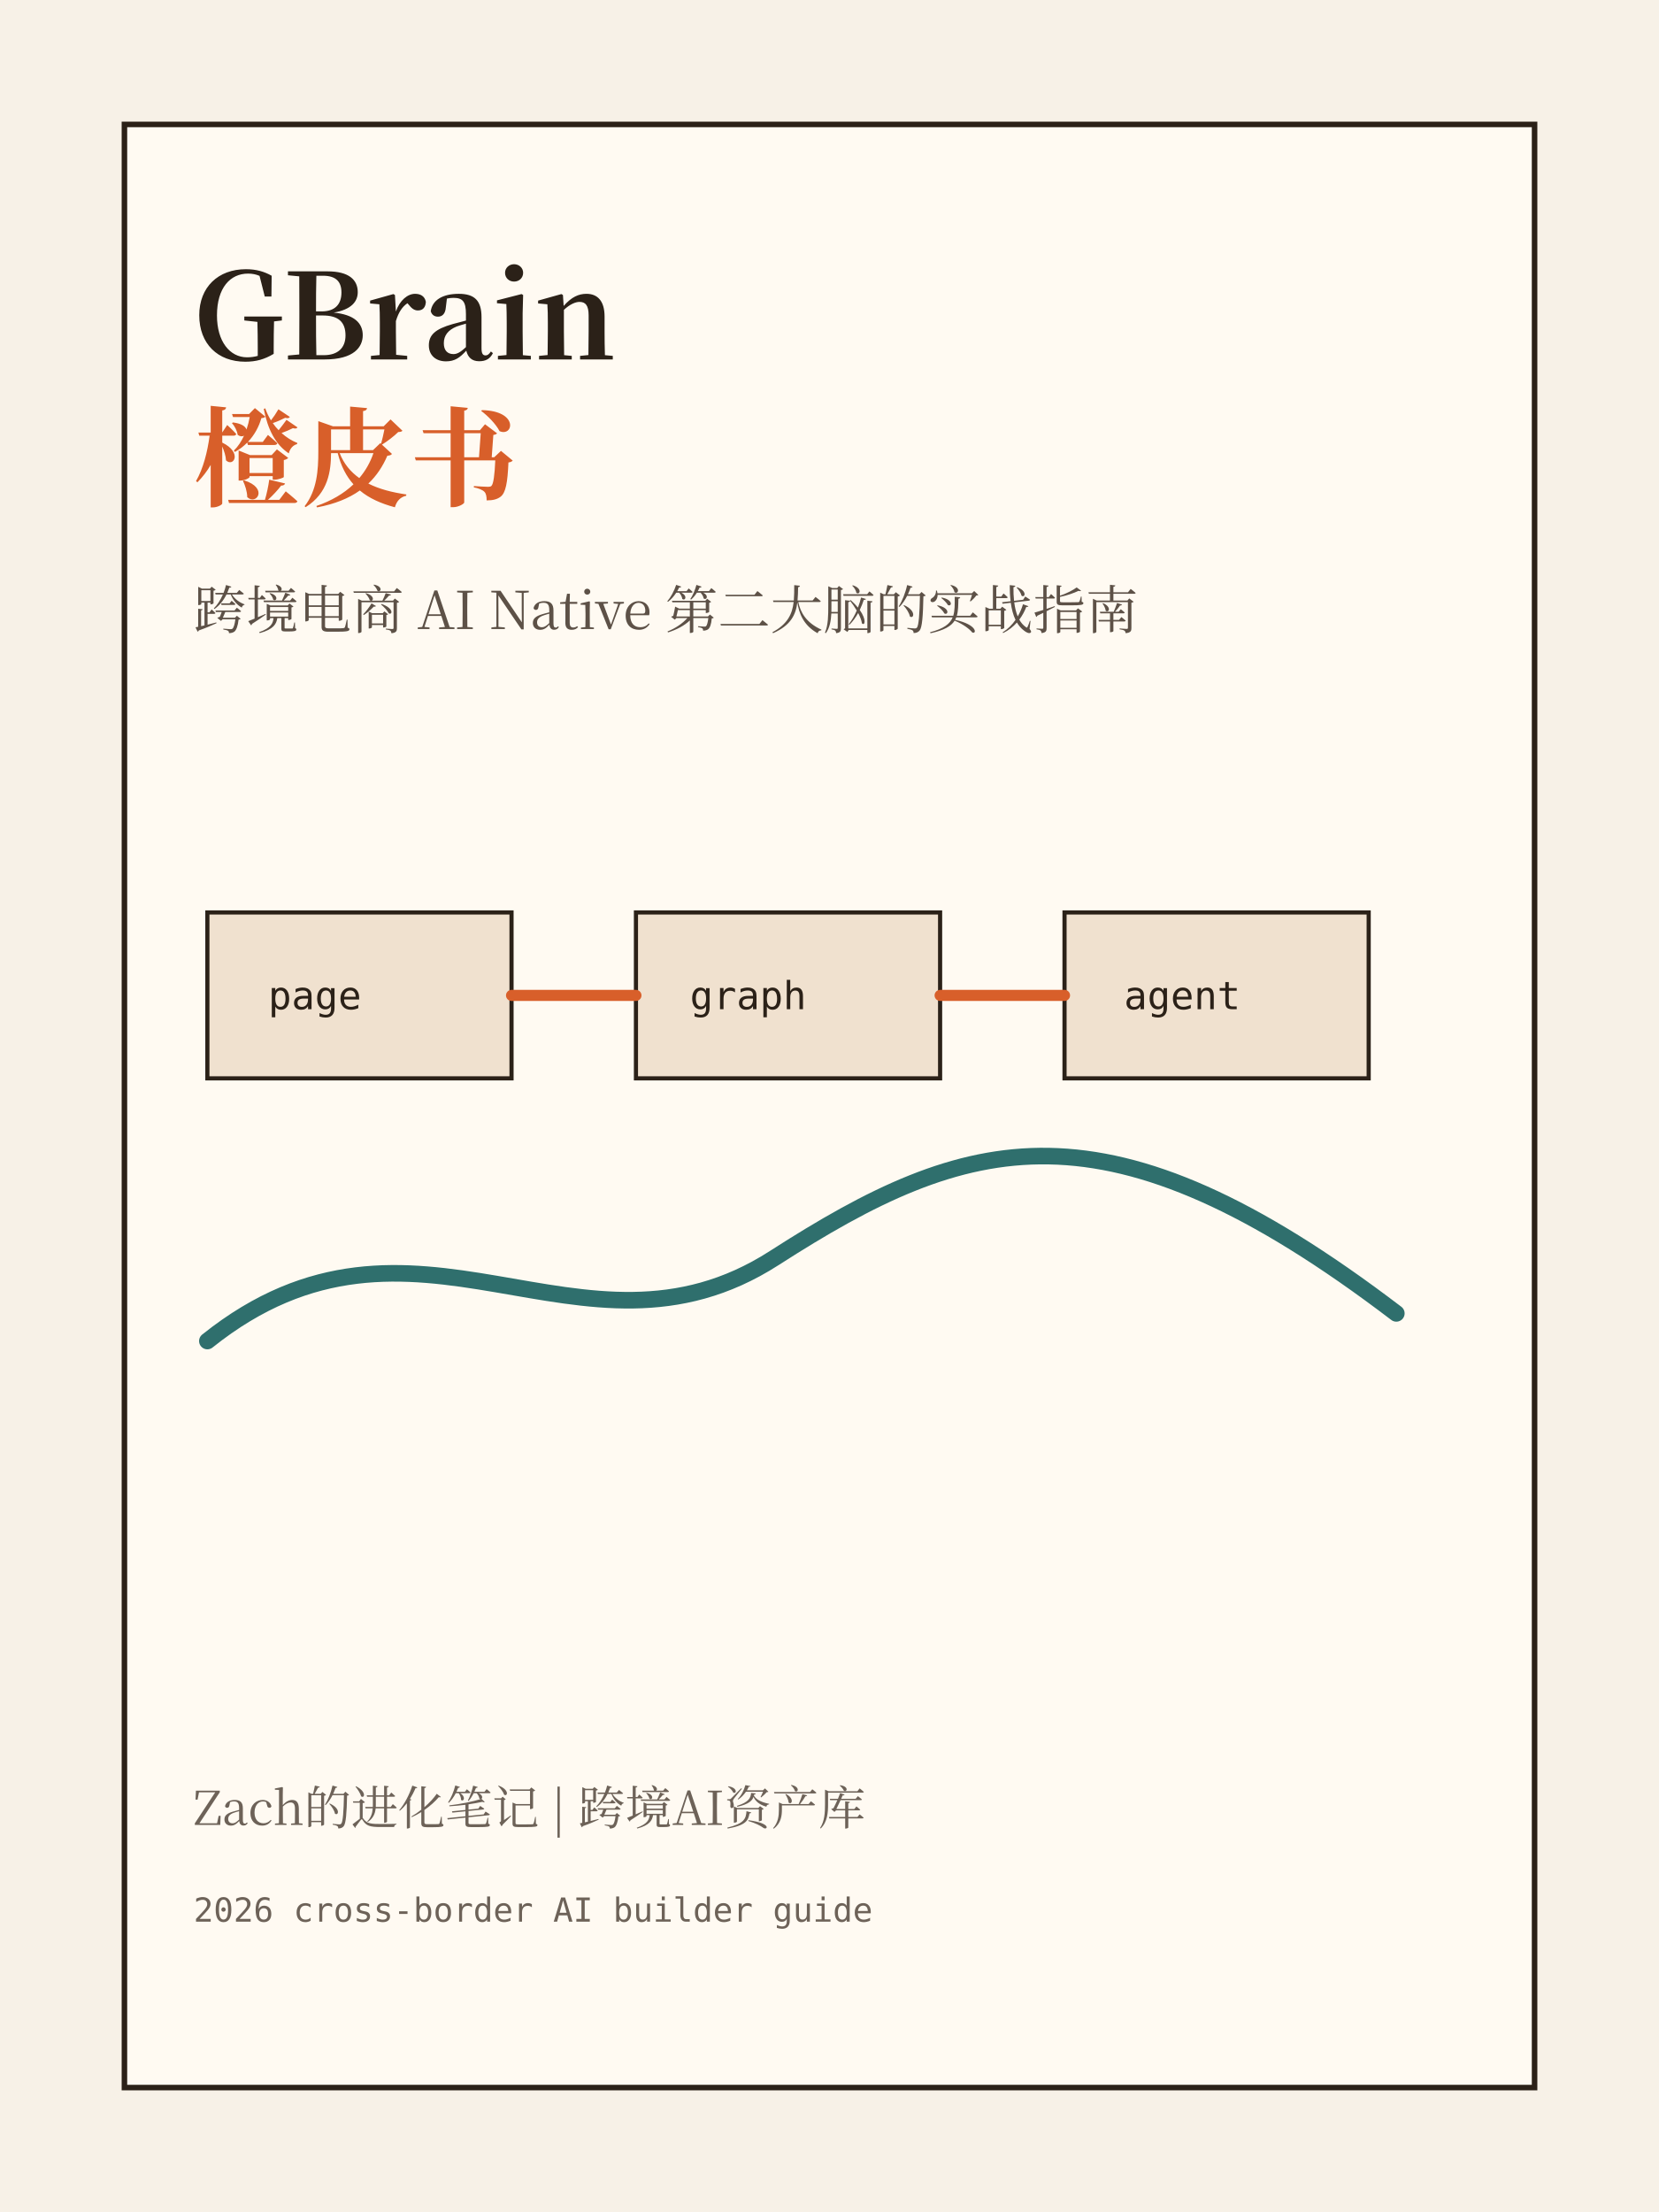
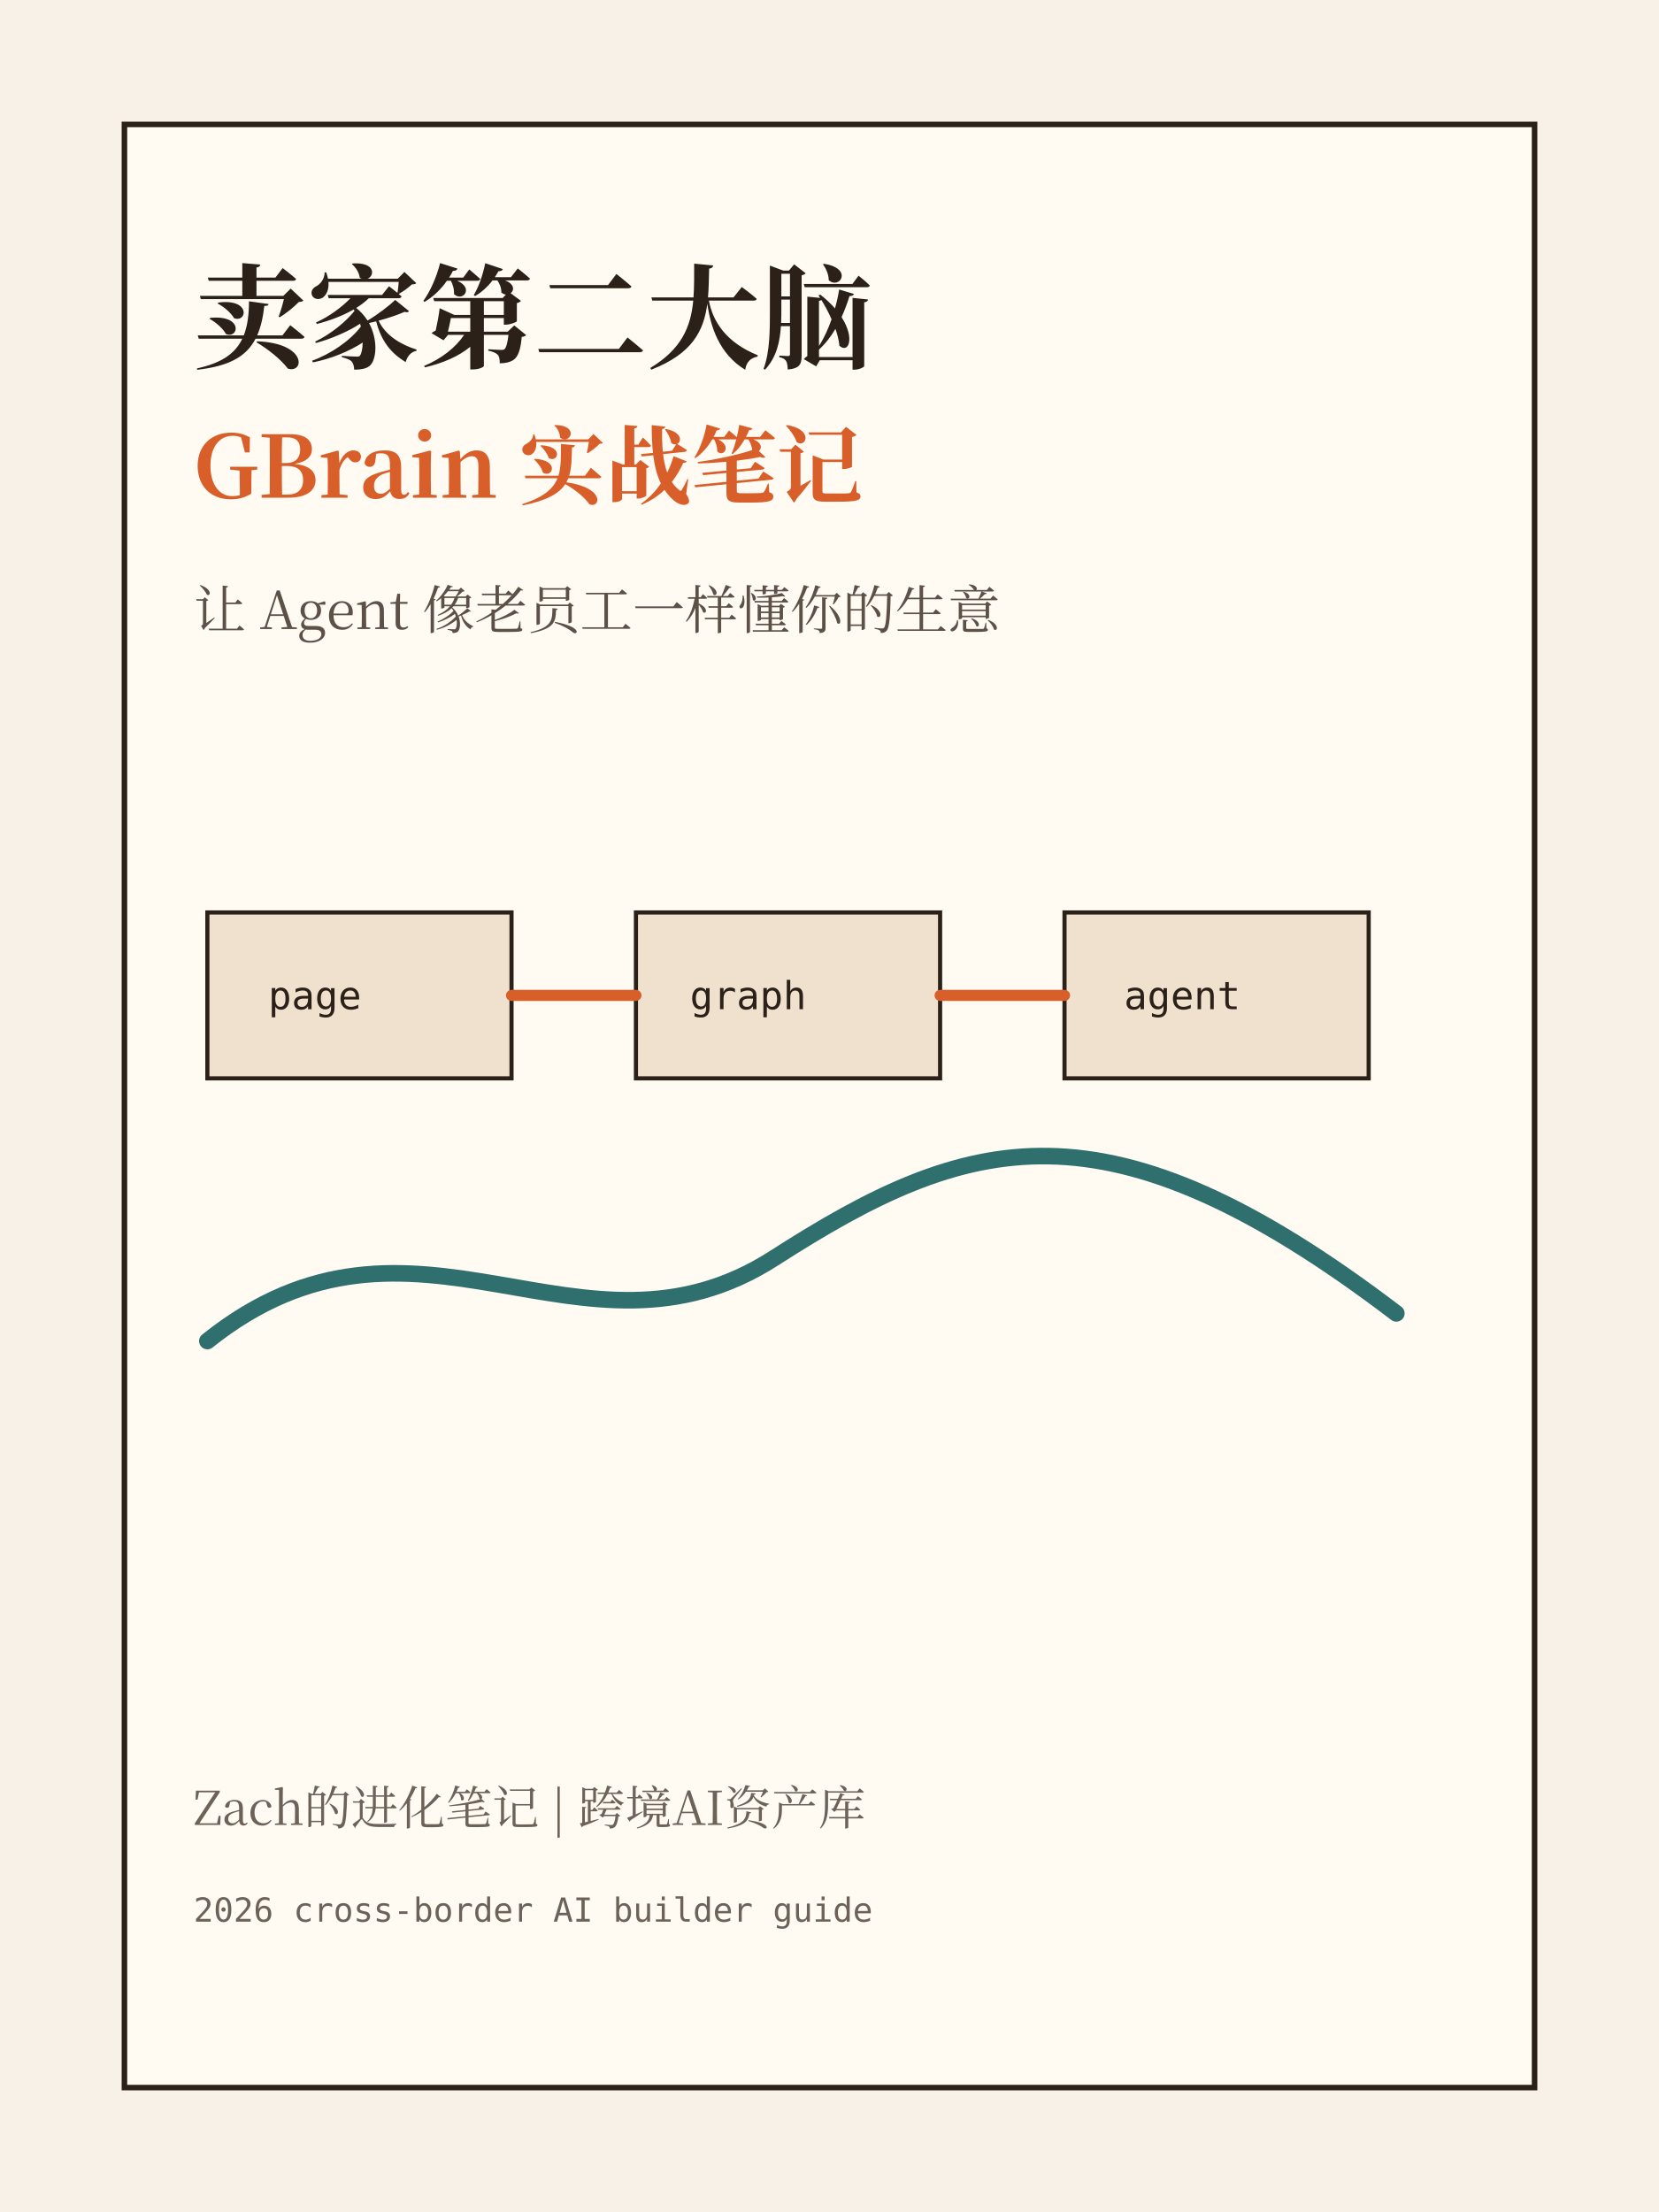
<svg xmlns="http://www.w3.org/2000/svg" width="1200" height="1600" viewBox="0 0 1200 1600" role="img" aria-labelledby="title desc">
  <rect width="1200" height="1600" fill="#f7f1e7" />
  <rect x="90" y="90" width="1020" height="1420" fill="#fffaf2" stroke="#2b2118" stroke-width="4" />
-   <text x="140" y="260" font-family="PingFang SC, Noto Serif CJK SC, serif" font-size="86" font-weight="700" fill="#2b2118">GBrain</text>
-   <text x="140" y="360" font-family="PingFang SC, Noto Serif CJK SC, serif" font-size="78" font-weight="700" fill="#d85f2a">橙皮书</text>
-   <text x="140" y="455" font-family="PingFang SC, Noto Serif CJK SC, serif" font-size="38" fill="#5d5147">跨境电商 AI Native 第二大脑的实战指南</text>
+   <text x="140" y="260" font-family="PingFang SC, Noto Serif CJK SC, serif" font-size="82" font-weight="700" fill="#2b2118">卖家第二大脑</text>
+   <text x="140" y="360" font-family="PingFang SC, Noto Serif CJK SC, serif" font-size="62" font-weight="700" fill="#d85f2a">GBrain 实战笔记</text>
+   <text x="140" y="455" font-family="PingFang SC, Noto Serif CJK SC, serif" font-size="38" fill="#5d5147">让 Agent 像老员工一样懂你的生意</text>
  <g transform="translate(150 660)">
    <rect x="0" y="0" width="220" height="120" fill="#f0e1cf" stroke="#2b2118" stroke-width="3" />
    <rect x="310" y="0" width="220" height="120" fill="#f0e1cf" stroke="#2b2118" stroke-width="3" />
    <rect x="620" y="0" width="220" height="120" fill="#f0e1cf" stroke="#2b2118" stroke-width="3" />
    <path d="M220 60 H310 M530 60 H620" stroke="#d85f2a" stroke-width="8" stroke-linecap="round" />
    <text x="44" y="70" font-family="JetBrains Mono, Menlo, monospace" font-size="28" fill="#2b2118">page</text>
    <text x="349" y="70" font-family="JetBrains Mono, Menlo, monospace" font-size="28" fill="#2b2118">graph</text>
    <text x="663" y="70" font-family="JetBrains Mono, Menlo, monospace" font-size="28" fill="#2b2118">agent</text>
  </g>
  <path d="M150 970 C300 850, 420 1000, 560 910 S800 790, 1010 950" fill="none" stroke="#2f6f6d" stroke-width="12" stroke-linecap="round" />
  <text x="140" y="1320" font-family="PingFang SC, Noto Serif CJK SC, serif" font-size="34" fill="#6d6258">Zach的进化笔记 | 跨境AI资产库</text>
  <text x="140" y="1390" font-family="JetBrains Mono, Menlo, monospace" font-size="24" fill="#6d6258">2026 cross-border AI builder guide</text>
</svg>
